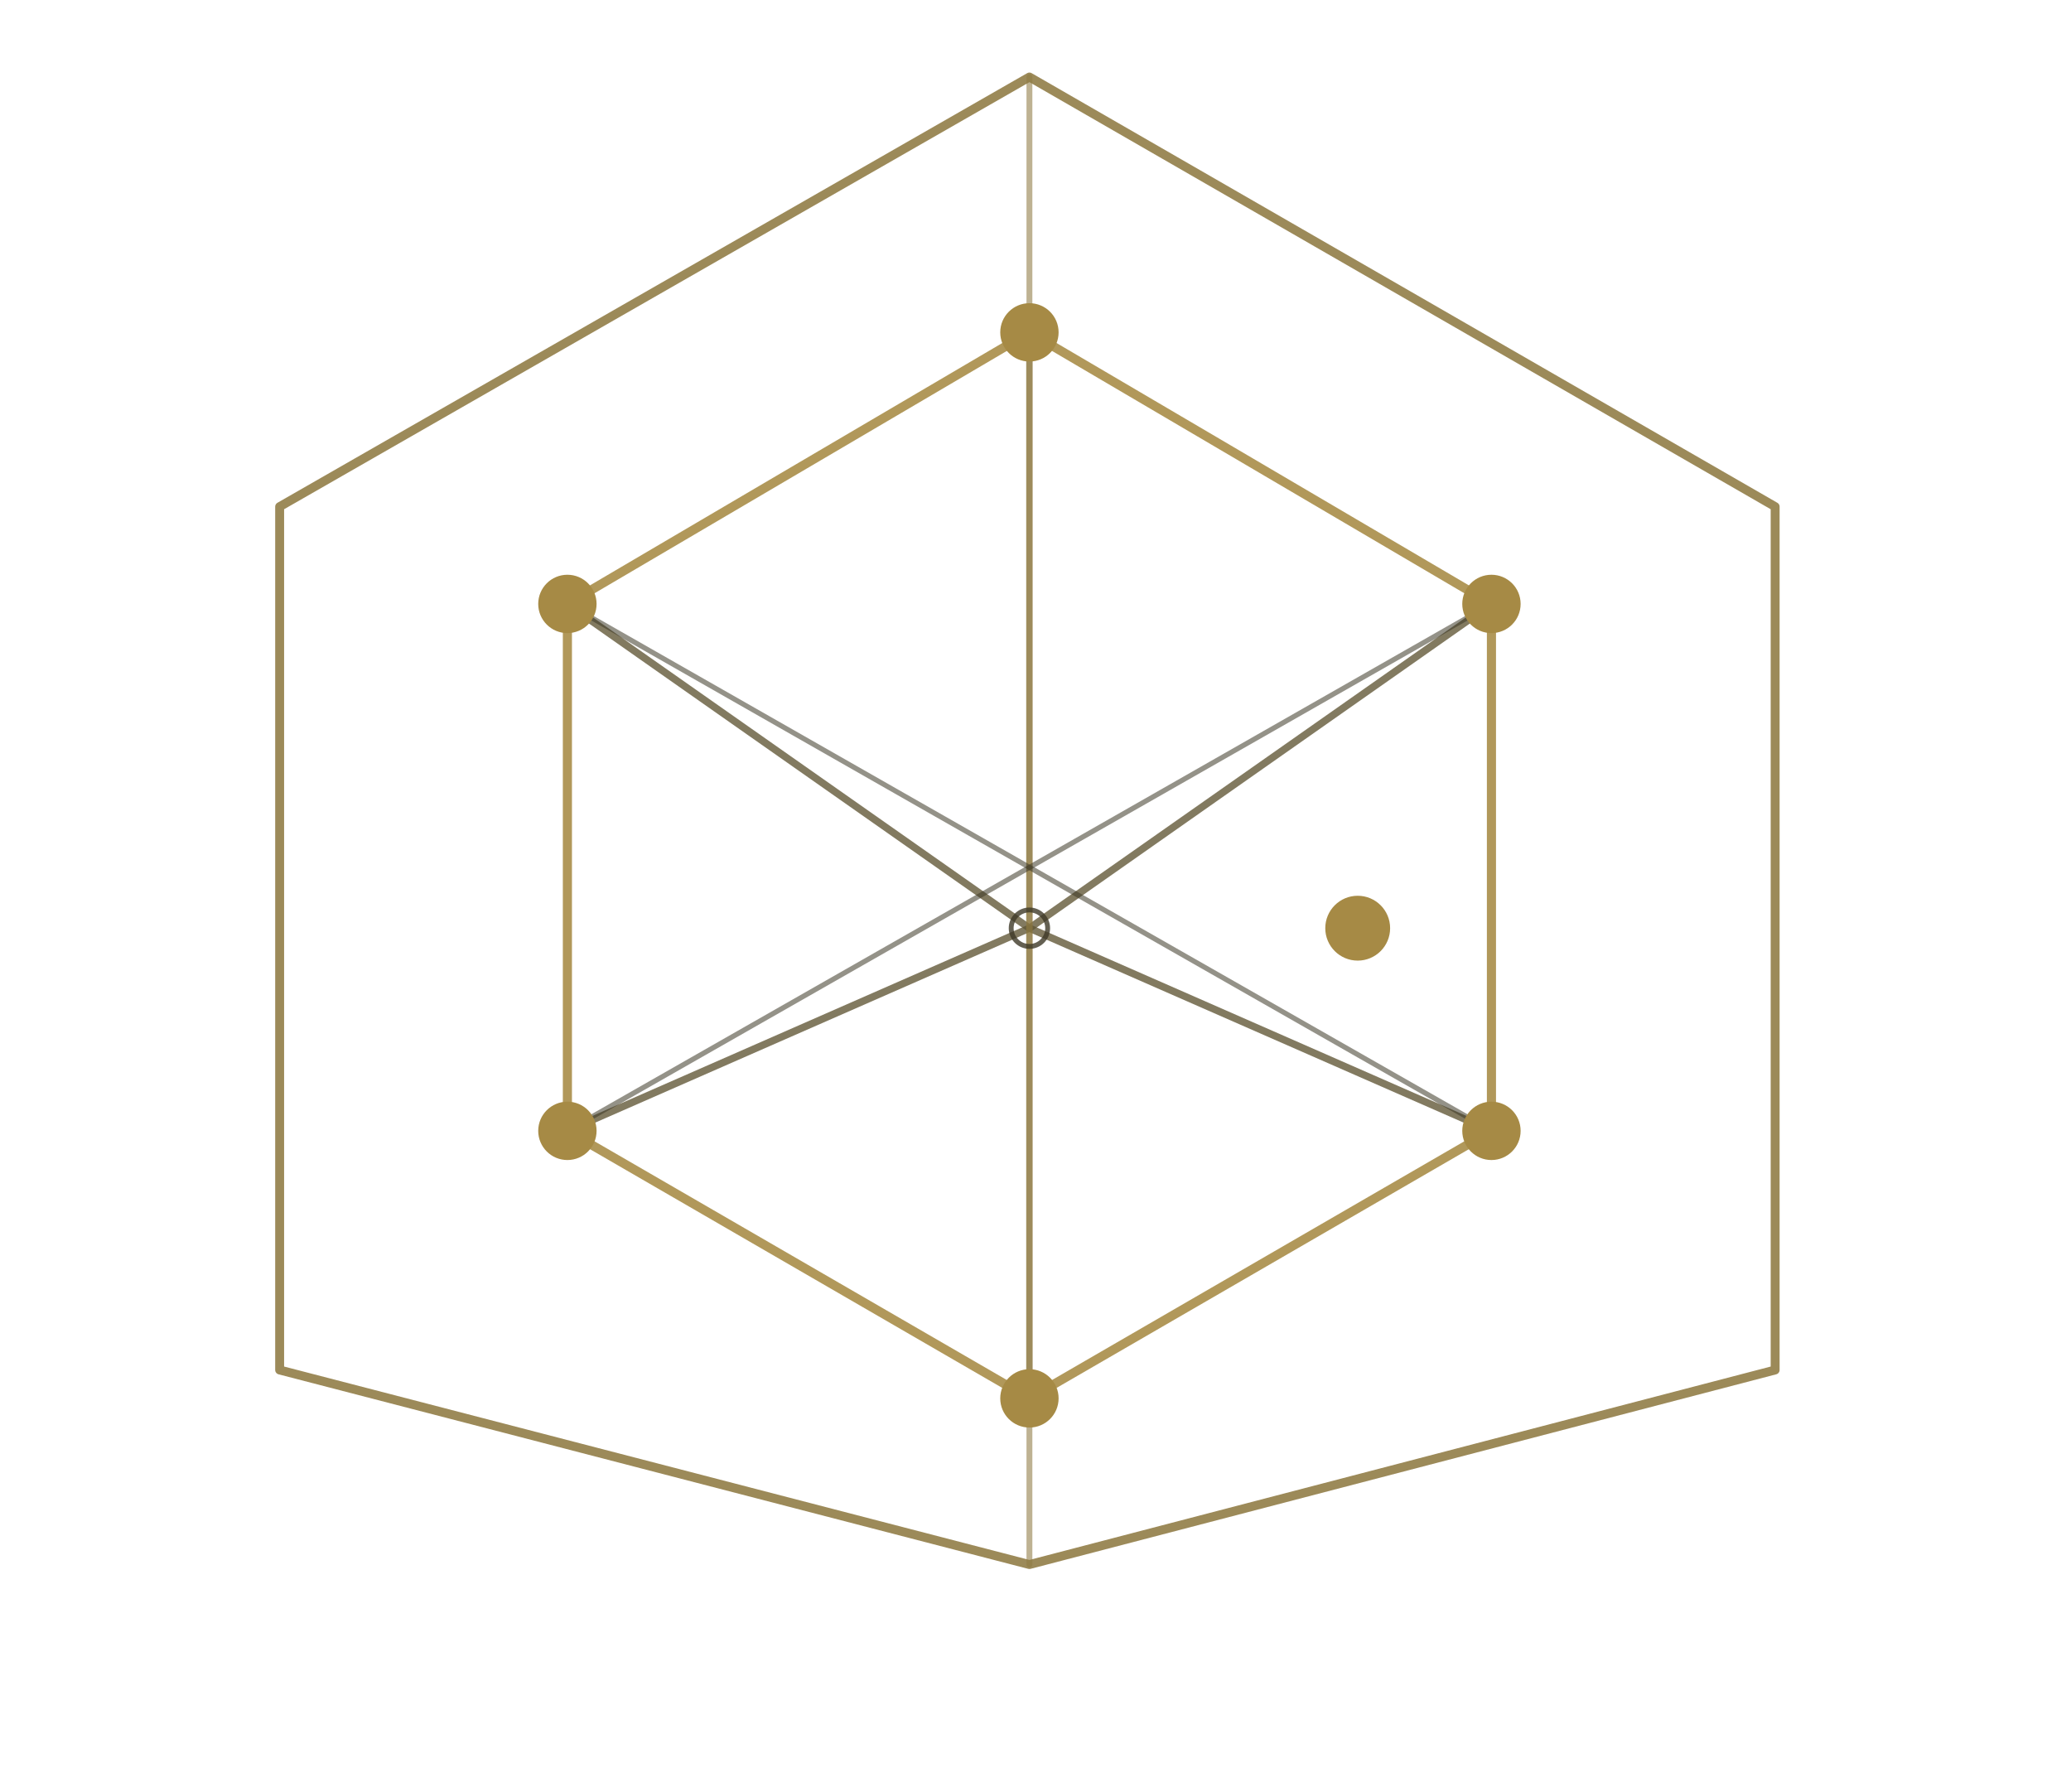
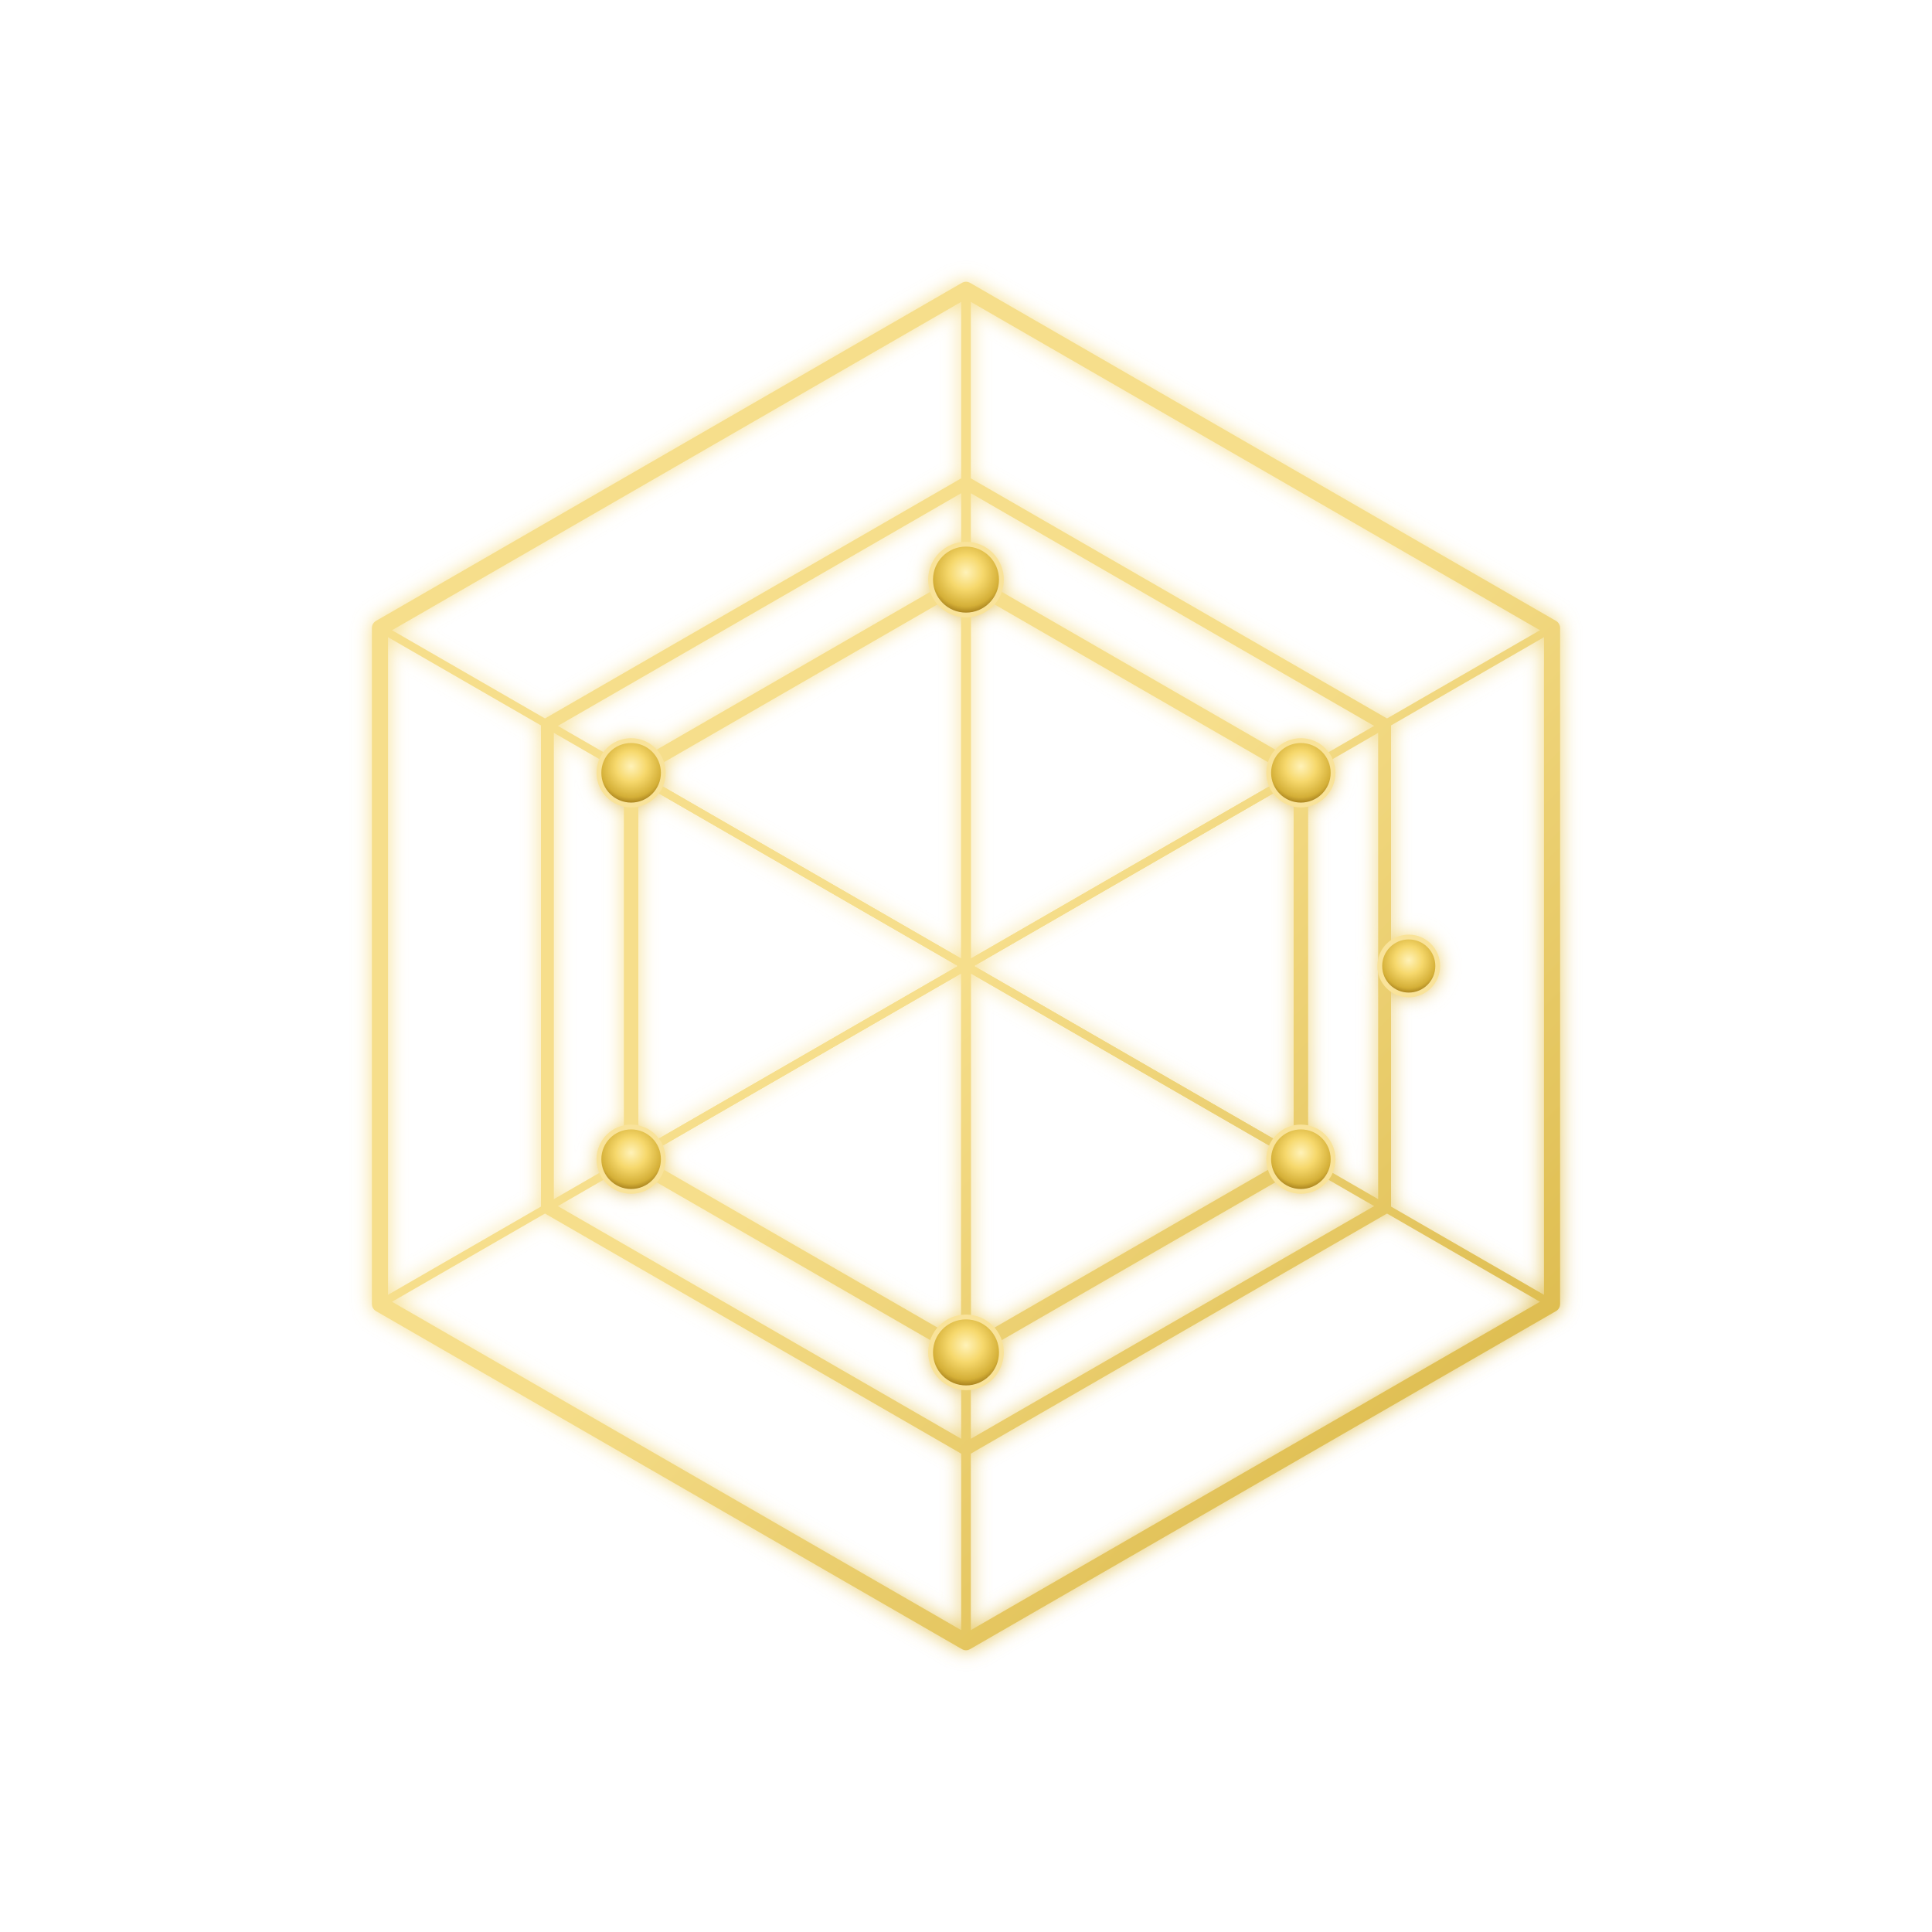
- <svg xmlns="http://www.w3.org/2000/svg" viewBox="0 0 511 442" role="img" aria-labelledby="title desc">
-   <g fill="none" stroke-linecap="round" stroke-linejoin="round">
-     <path d="M254 19 L69 125 L69 338 L254 386 L438 338 L438 125 Z" stroke="#8f7a43" stroke-width="2.2" opacity="0.88" />
-     <path d="M254 19 L254 386" stroke="#8f7a43" stroke-width="1.45" opacity="0.58" />
-     <path d="M254 82 L140 149 L140 279 L254 345 L368 279 L368 149 Z" stroke="#a88d48" stroke-width="2.25" opacity="0.9" />
-     <path d="M140 149 L254 229 L368 149" stroke="#5f5433" stroke-width="1.8" opacity="0.78" />
-     <path d="M140 279 L254 229 L368 279" stroke="#5f5433" stroke-width="1.8" opacity="0.78" />
-     <path d="M254 82 L254 345" stroke="#8f7a43" stroke-width="1.6" opacity="0.70" />
-     <path d="M140 149 L368 279" stroke="#3d3827" stroke-width="1.25" opacity="0.55" />
-     <path d="M368 149 L140 279" stroke="#3d3827" stroke-width="1.25" opacity="0.55" />
+ <svg xmlns="http://www.w3.org/2000/svg" width="1200" height="1200" viewBox="0 0 1200 1200" fill="none">
+   <defs>
+     <linearGradient id="goldStroke" x1="0" y1="0" x2="1200" y2="1200" gradientUnits="userSpaceOnUse">
+       <stop offset="0%" stop-color="#F6DE8B" />
+       <stop offset="35%" stop-color="#D4AF37" />
+       <stop offset="65%" stop-color="#F4D97A" />
+       <stop offset="100%" stop-color="#A67C19" />
+     </linearGradient>
+     <radialGradient id="goldNode" cx="50%" cy="40%" r="60%">
+       <stop offset="0%" stop-color="#FFF2B8" />
+       <stop offset="40%" stop-color="#F6D86C" />
+       <stop offset="80%" stop-color="#D4AF37" />
+       <stop offset="100%" stop-color="#9A7317" />
+     </radialGradient>
+     <filter id="softGlow" x="-20%" y="-20%" width="140%" height="140%">
+       <feGaussianBlur stdDeviation="6" result="blur" />
+       <feMerge>
+         <feMergeNode in="blur" />
+         <feMergeNode in="SourceGraphic" />
+       </feMerge>
+     </filter>
+   </defs>
+   <g transform="translate(600 600)" filter="url(#softGlow)">
+     <polygon points="0,-420 364,-210 364,210 0,420 -364,210 -364,-210" stroke="url(#goldStroke)" stroke-width="10" stroke-linejoin="round" />
+     <polygon points="0,-300 260,-150 260,150 0,300 -260,150 -260,-150" stroke="url(#goldStroke)" stroke-width="8" stroke-linejoin="round" />
+     <line x1="0" y1="-420" x2="0" y2="420" stroke="url(#goldStroke)" stroke-width="6" stroke-linecap="round" />
+     <line x1="-364" y1="-210" x2="0" y2="0" stroke="url(#goldStroke)" stroke-width="5" stroke-linecap="round" />
+     <line x1="364" y1="-210" x2="0" y2="0" stroke="url(#goldStroke)" stroke-width="5" stroke-linecap="round" />
+     <line x1="-364" y1="210" x2="0" y2="0" stroke="url(#goldStroke)" stroke-width="5" stroke-linecap="round" />
+     <line x1="364" y1="210" x2="0" y2="0" stroke="url(#goldStroke)" stroke-width="5" stroke-linecap="round" />
+     <line x1="0" y1="-420" x2="364" y2="-210" stroke="url(#goldStroke)" stroke-width="5" stroke-linecap="round" />
+     <line x1="0" y1="-420" x2="-364" y2="-210" stroke="url(#goldStroke)" stroke-width="5" stroke-linecap="round" />
+     <line x1="0" y1="420" x2="364" y2="210" stroke="url(#goldStroke)" stroke-width="5" stroke-linecap="round" />
+     <line x1="0" y1="420" x2="-364" y2="210" stroke="url(#goldStroke)" stroke-width="5" stroke-linecap="round" />
+     <polygon points="0,-240 208,-120 208,120 0,240 -208,120 -208,-120" stroke="url(#goldStroke)" stroke-width="9" stroke-linejoin="round" />
+     <line x1="0" y1="-240" x2="0" y2="240" stroke="url(#goldStroke)" stroke-width="6" stroke-linecap="round" />
+     <line x1="-208" y1="-120" x2="0" y2="0" stroke="url(#goldStroke)" stroke-width="5" stroke-linecap="round" />
+     <line x1="208" y1="-120" x2="0" y2="0" stroke="url(#goldStroke)" stroke-width="5" stroke-linecap="round" />
+     <line x1="-208" y1="120" x2="0" y2="0" stroke="url(#goldStroke)" stroke-width="5" stroke-linecap="round" />
+     <line x1="208" y1="120" x2="0" y2="0" stroke="url(#goldStroke)" stroke-width="5" stroke-linecap="round" />
+     <g fill="url(#goldNode)" stroke="#F9E39A" stroke-width="3">
+       <circle cx="0" cy="-240" r="22" />
+       <circle cx="-208" cy="-120" r="20" />
+       <circle cx="208" cy="-120" r="20" />
+       <circle cx="-208" cy="120" r="20" />
+       <circle cx="208" cy="120" r="20" />
+       <circle cx="0" cy="240" r="22" />
+       <circle cx="275" cy="0" r="18" />
+     </g>
  </g>
-   <g fill="#a68a45">
-     <circle cx="254" cy="82" r="7.2" />
-     <circle cx="140" cy="149" r="7.2" />
-     <circle cx="368" cy="149" r="7.2" />
-     <circle cx="140" cy="279" r="7.2" />
-     <circle cx="368" cy="279" r="7.2" />
-     <circle cx="254" cy="345" r="7.2" />
-     <circle cx="335" cy="229" r="8.0" />
-   </g>
-   <circle cx="254" cy="229" r="4.5" fill="none" stroke="#3d3827" stroke-width="1.2" opacity="0.8" />
</svg>
